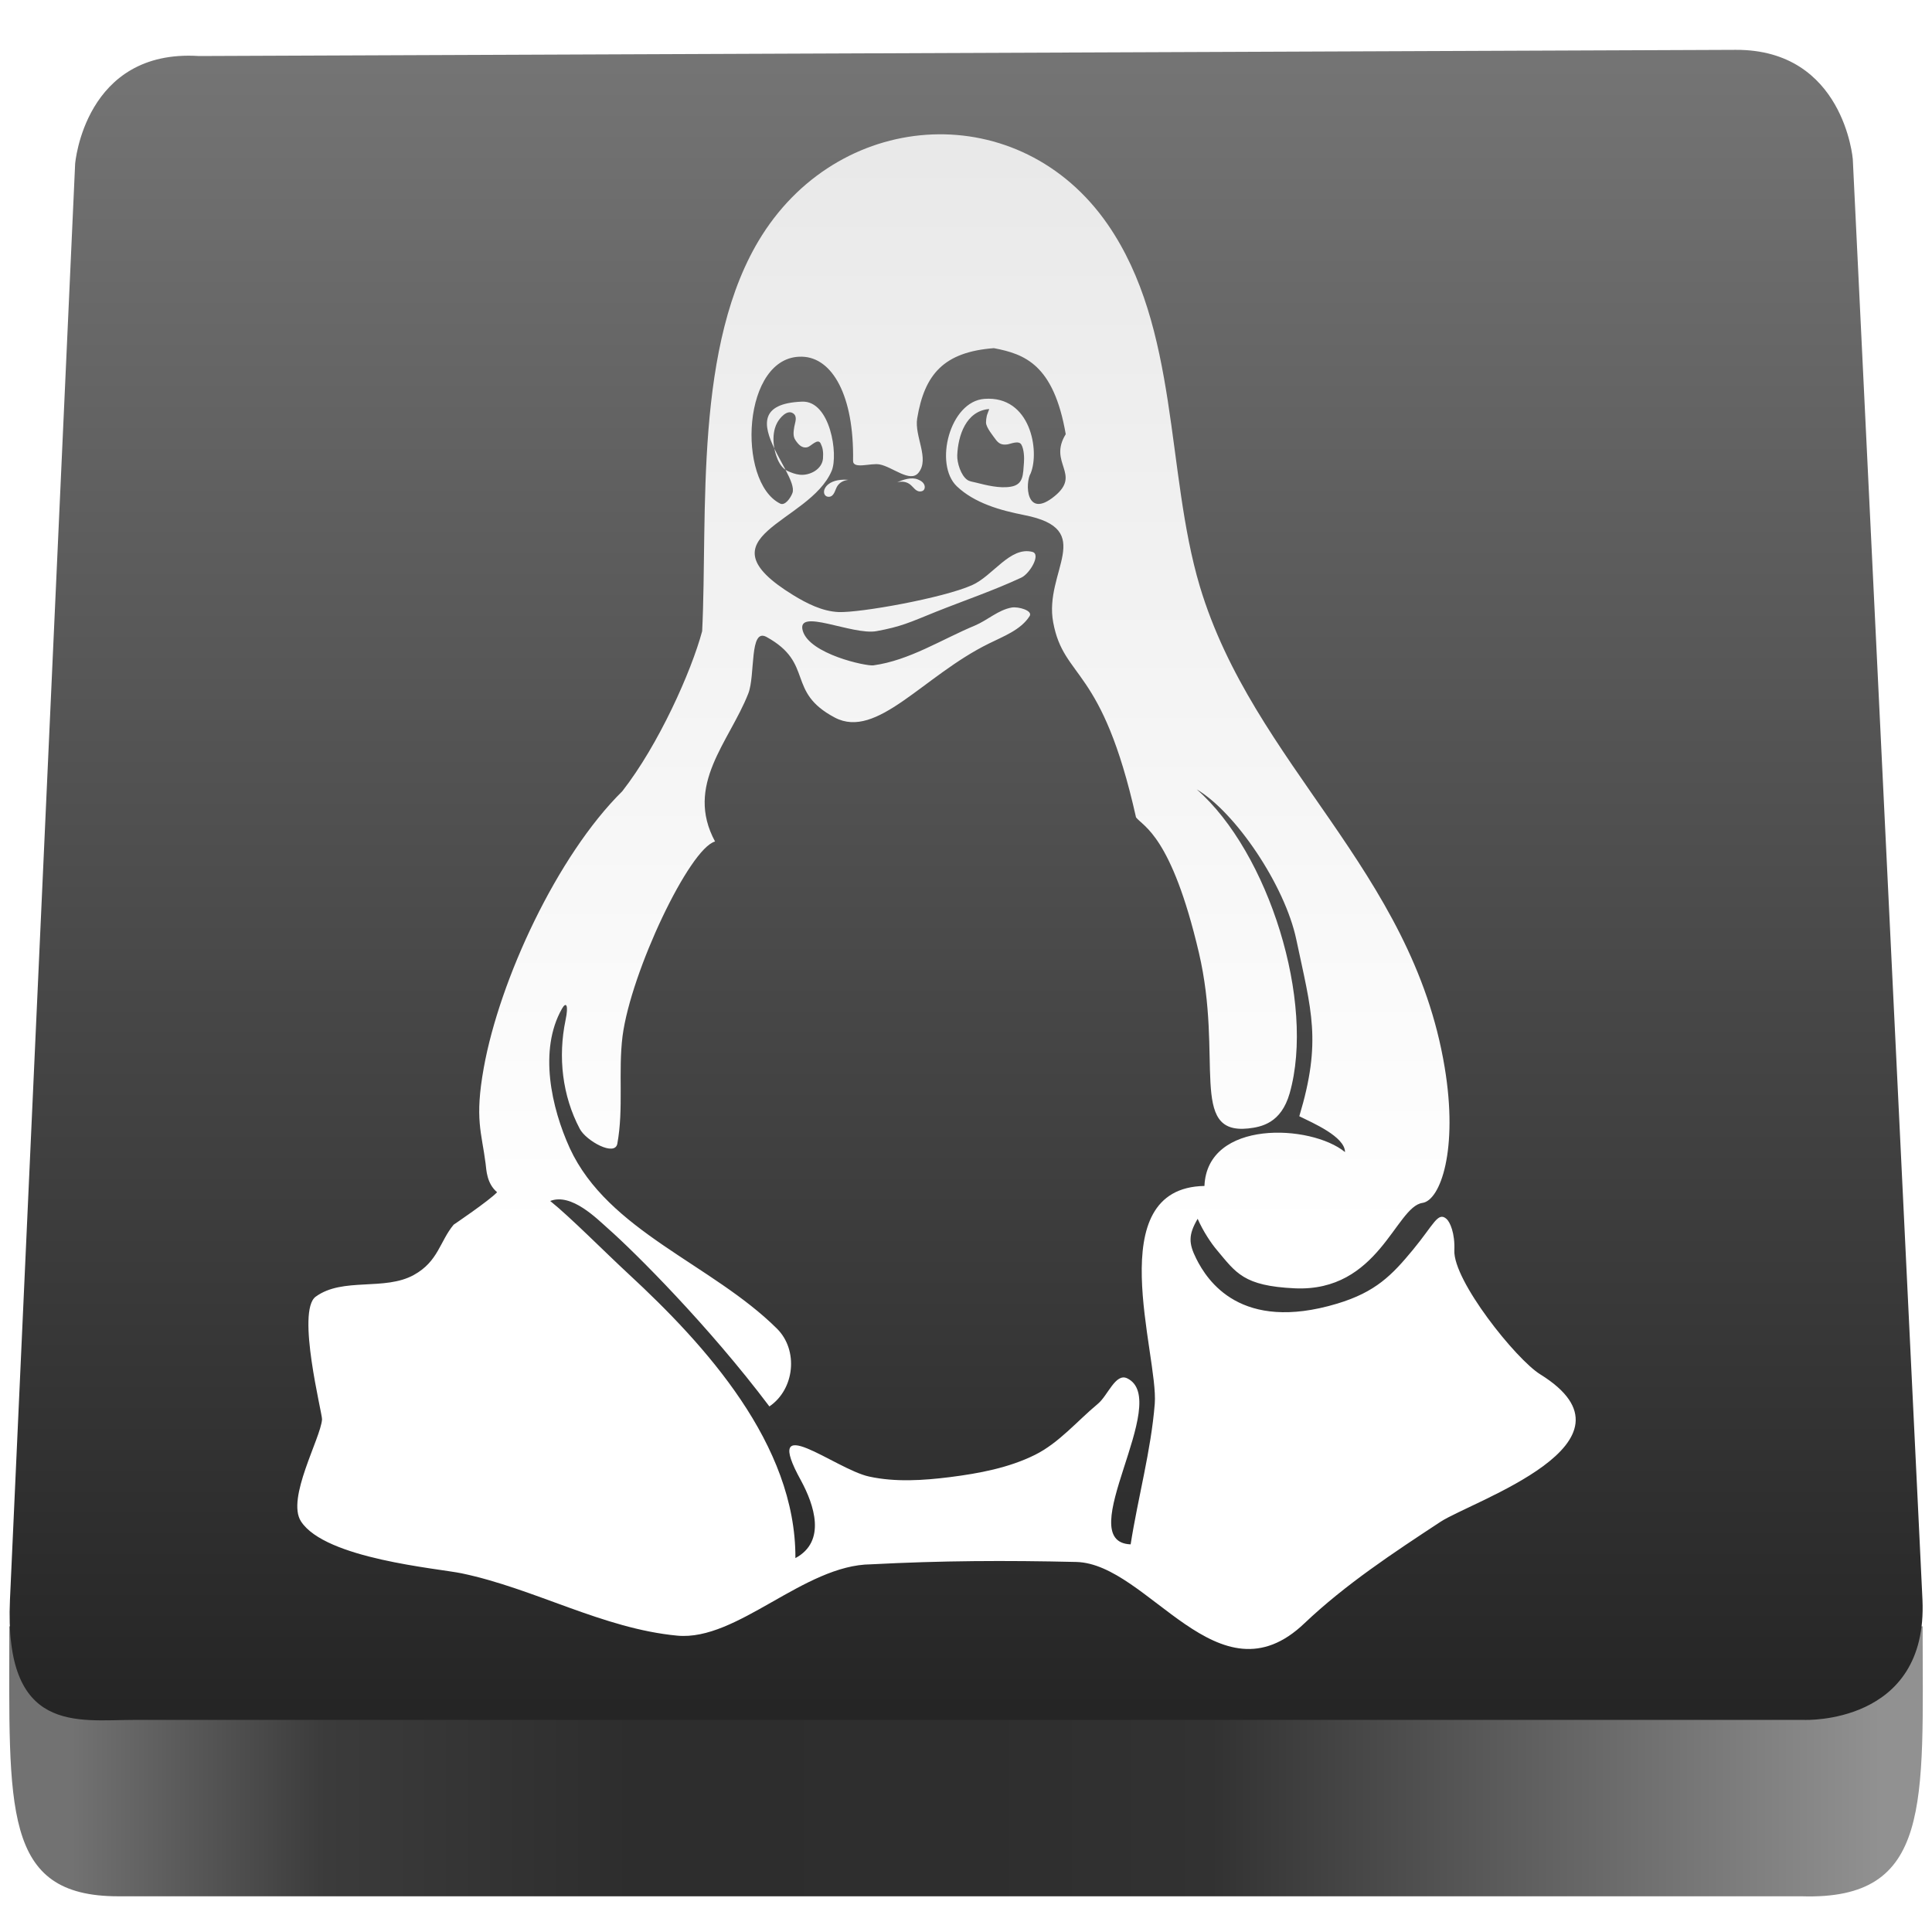
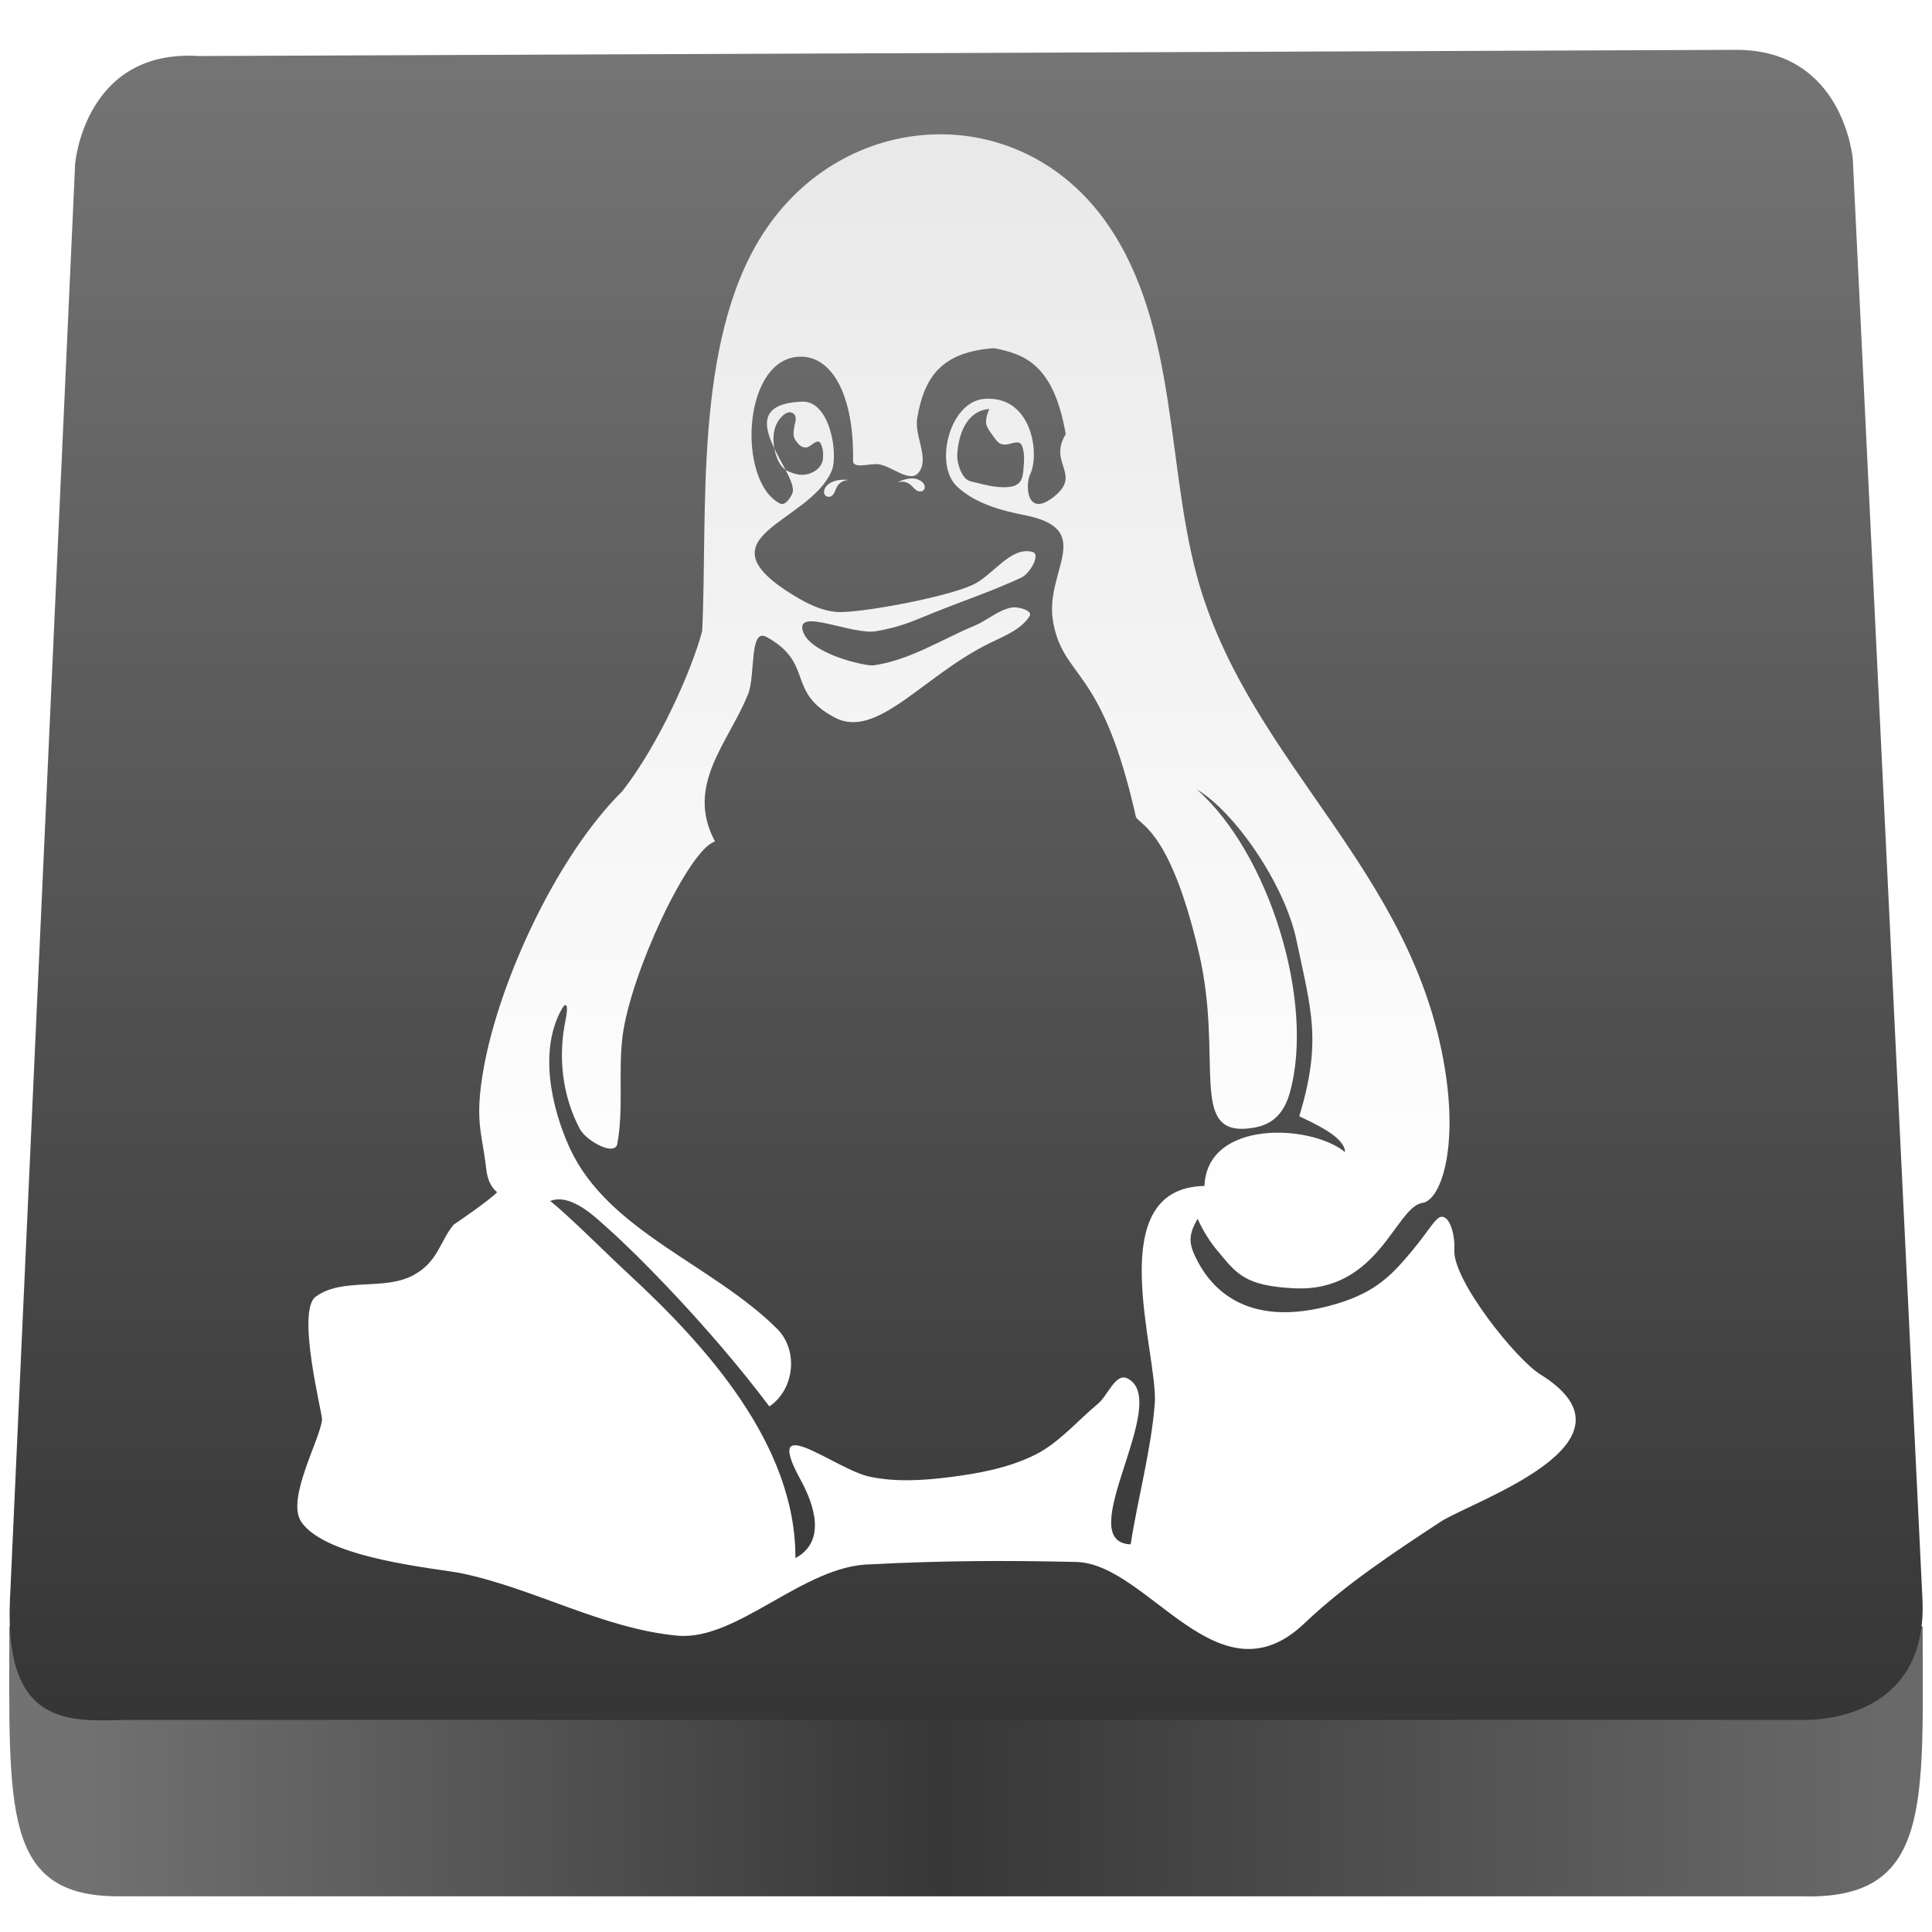
<svg xmlns="http://www.w3.org/2000/svg" width="100%" height="100%" viewBox="0 0 64 64" version="1.1" xml:space="preserve" style="fill-rule:evenodd;clip-rule:evenodd;stroke-linejoin:round;stroke-miterlimit:1.414;">
  <path d="M0.309,53.874l63.381,0c0,5.875 0.327,9.08 -4.013,8.943l-55.761,0c-3.848,0 -3.607,-2.894 -3.607,-8.943Z" style="fill:url(#_Linear1);" />
  <path d="M4.443,56.974c9.993,0 55.322,0 55.322,0c0,0 4.105,0.173 3.919,-3.981l-0.134,-2.787l-2.174,-44.936c0,0 -0.297,-3.633 -3.877,-3.619l-50.909,0.205c-3.791,-0.242 -4.101,3.57 -4.101,3.57l-2.054,45.253l-0.105,2.314c-0.202,4.466 2.237,3.981 4.113,3.981Z" style="fill:url(#_Linear2);" />
  <path d="M47.912,40.373c0.122,0.102 0.289,0.481 0.265,1.046c-0.043,1.002 2.046,3.614 2.846,4.108c3.646,2.263 -2.267,4.203 -3.305,4.885c-1.565,1.029 -3.145,2.07 -4.504,3.359c-2.858,2.736 -5.165,-1.97 -7.562,-2.029c-2.343,-0.055 -4.465,-0.044 -6.797,0.078c-2.228,0.019 -4.431,2.55 -6.419,2.363c-2.468,-0.233 -4.718,-1.556 -7.145,-2.065c-0.79,-0.164 -4.514,-0.478 -5.32,-1.72c-0.492,-0.757 0.654,-2.756 0.697,-3.379c0.012,-0.187 -0.861,-3.591 -0.21,-4.065c0.898,-0.655 2.285,-0.18 3.255,-0.722c0.808,-0.448 0.856,-1.113 1.315,-1.663c0,0 1.181,-0.798 1.439,-1.075c-0.346,-0.292 -0.354,-0.738 -0.381,-0.95c-0.134,-1.048 -0.366,-1.468 -0.061,-3.169c0.524,-2.917 2.432,-7.034 4.588,-9.163c1.203,-1.538 2.288,-3.968 2.647,-5.304c0.19,-3.888 -0.295,-9.523 1.983,-13.116c2.687,-4.237 8.556,-4.544 11.448,-0.363c2.38,3.44 1.922,8.189 3.053,11.989c1.778,5.931 7.031,9.407 8.112,15.935c0.455,2.725 -0.138,4.41 -0.736,4.495c-0.89,0.131 -1.446,2.96 -4.235,2.829c-1.693,-0.08 -1.936,-0.508 -2.579,-1.274c-0.184,-0.218 -0.45,-0.612 -0.632,-1.029c-0.311,0.531 -0.3,0.813 -0.048,1.318c0.365,0.729 1.47,2.453 4.665,1.494c1.282,-0.385 1.822,-0.947 2.515,-1.786c0.692,-0.838 0.823,-1.266 1.106,-1.027Zm-22.259,-25.513c-0.365,-0.757 -0.513,-1.502 0.92,-1.555c0.932,-0.034 1.203,1.758 0.977,2.293c-0.739,1.747 -4.47,2.156 -1.276,4.115c0.456,0.28 0.97,0.539 1.504,0.562c0.716,0.028 3.454,-0.462 4.42,-0.89c0.696,-0.308 1.259,-1.288 1.997,-1.104c0.3,0.074 -0.082,0.722 -0.362,0.853c-0.924,0.431 -1.893,0.758 -2.84,1.137c-0.866,0.351 -1.143,0.487 -1.96,0.637c-0.801,0.143 -2.666,-0.792 -2.44,-0.011c0.224,0.771 2.098,1.176 2.337,1.144c1.192,-0.163 2.251,-0.854 3.362,-1.318c0.419,-0.175 0.776,-0.52 1.224,-0.598c0.215,-0.037 0.708,0.1 0.591,0.285c-0.292,0.458 -0.865,0.668 -1.35,0.909c-2.176,1.07 -3.707,3.184 -5.1,2.453c-1.633,-0.861 -0.67,-1.795 -2.265,-2.672c-0.576,-0.316 -0.364,1.266 -0.605,1.877c-0.634,1.609 -2.111,3.024 -1.1,4.899c-0.849,0.231 -2.786,4.317 -3.064,6.445c-0.148,1.181 0.041,2.395 -0.173,3.565c-0.08,0.438 -1.035,-0.096 -1.243,-0.49c-0.582,-1.1 -0.726,-2.383 -0.473,-3.601c0.109,-0.515 0.017,-0.624 -0.121,-0.375c-0.774,1.368 -0.348,3.276 0.262,4.615c1.272,2.755 4.71,3.84 6.863,5.978c0.718,0.713 0.588,2.007 -0.251,2.577c-2.011,-2.673 -4.472,-5.124 -5.344,-5.892c-0.364,-0.321 -1.214,-1.19 -1.917,-0.914c0.663,0.531 1.812,1.694 2.607,2.429c2.524,2.336 5.534,5.632 5.516,9.401c1.034,-0.555 0.618,-1.769 0.185,-2.569c-1.334,-2.416 1.124,-0.378 2.257,-0.132c0.873,0.19 1.793,0.129 2.679,0.018c0.961,-0.122 1.943,-0.305 2.811,-0.735c0.803,-0.399 1.399,-1.122 2.09,-1.695c0.329,-0.273 0.583,-1.029 0.969,-0.842c1.514,0.733 -1.876,5.423 0.114,5.5c0.245,-1.564 0.675,-3.102 0.799,-4.658c0.127,-1.618 -1.821,-7.151 1.646,-7.215c0.089,-2.209 3.529,-2.047 4.656,-1.122c0,-0.512 -1.081,-0.971 -1.514,-1.187c0.75,-2.495 0.398,-3.497 -0.099,-5.853c-0.378,-1.798 -2.016,-4.218 -3.299,-4.975c2.383,2.086 3.938,7.047 3.078,10.07c-0.284,0.988 -0.931,1.113 -1.375,1.163c-1.973,0.205 -0.813,-2.331 -1.632,-5.826c-0.912,-3.884 -1.847,-4.175 -2.082,-4.48c-1.131,-5.053 -2.388,-4.549 -2.743,-6.457c-0.32,-1.688 1.471,-3.085 -0.964,-3.557c-0.792,-0.156 -1.642,-0.396 -2.228,-0.952c-0.764,-0.727 -0.238,-2.814 0.914,-2.897c1.539,-0.114 1.833,1.738 1.531,2.467c-0.188,0.31 -0.167,1.542 0.793,0.756c0.901,-0.737 -0.223,-1.094 0.369,-2.053c-0.401,-2.321 -1.37,-2.655 -2.38,-2.85c-1.654,0.127 -2.298,0.86 -2.541,2.328c-0.098,0.593 0.423,1.337 0.042,1.801c-0.279,0.34 -0.857,-0.198 -1.29,-0.278c-0.29,-0.054 -0.883,0.172 -0.876,-0.123c0.035,-2.164 -0.691,-3.419 -1.689,-3.445c-1.992,-0.057 -2.173,4.148 -0.726,4.866c0.16,0.079 0.343,-0.182 0.406,-0.349c0.063,-0.167 -0.059,-0.446 -0.228,-0.77c-0.161,-0.106 -0.254,-0.303 -0.311,-0.477c-0.024,-0.072 -0.044,-0.148 -0.058,-0.226Zm2.452,1.036c-0.147,0.016 -0.277,0.074 -0.363,0.2c-0.082,0.12 -0.101,0.357 -0.287,0.361c-0.109,0.003 -0.171,-0.088 -0.157,-0.19c0.012,-0.088 0.068,-0.165 0.135,-0.22c0.184,-0.149 0.446,-0.168 0.672,-0.151Zm1.617,0.081c0.147,-0.037 0.285,-0.027 0.411,0.06c0.135,0.095 0.207,0.28 0.399,0.236c0.106,-0.024 0.124,-0.15 0.078,-0.232c-0.048,-0.086 -0.116,-0.121 -0.204,-0.158c-0.211,-0.089 -0.491,0.006 -0.684,0.094Zm3.035,-2.427c-0.759,0.07 -1.021,0.882 -1.047,1.531c-0.01,0.244 0.12,0.669 0.333,0.815c0.077,0.053 0.176,0.064 0.267,0.086c0.357,0.089 0.797,0.205 1.177,0.14c0.426,-0.072 0.4,-0.409 0.433,-0.8c0.013,-0.156 0.002,-0.446 -0.087,-0.595c-0.088,-0.149 -0.355,-0.019 -0.467,-0.005c-0.19,0.025 -0.291,-0.031 -0.398,-0.184c-0.059,-0.084 -0.303,-0.375 -0.305,-0.54c0,-0.073 0.009,-0.147 0.025,-0.218c0.012,-0.057 0.042,-0.11 0.058,-0.166c0.007,-0.021 0.032,-0.066 0.011,-0.064Zm-6.735,2.013c0.019,0.013 0.039,0.025 0.06,0.035c0.13,0.06 0.271,0.114 0.414,0.128c0.329,0.034 0.741,-0.179 0.767,-0.543c0.007,-0.093 0.007,-0.189 -0.008,-0.281c-0.011,-0.073 -0.037,-0.144 -0.069,-0.21c-0.093,-0.191 -0.319,0.092 -0.438,0.122c-0.186,0.047 -0.305,-0.096 -0.399,-0.235c-0.09,-0.132 -0.06,-0.297 -0.037,-0.443c0.023,-0.139 0.115,-0.334 -0.035,-0.441c-0.204,-0.145 -0.454,0.161 -0.532,0.309c-0.03,0.056 -0.055,0.115 -0.073,0.177c-0.063,0.212 -0.062,0.454 -0.019,0.679c0.115,0.24 0.253,0.482 0.369,0.703Z" style="fill:url(#_Linear3);fill-rule:nonzero;" />
  <defs>
    <linearGradient id="_Linear1" x1="0" y1="0" x2="1" y2="0" gradientUnits="userSpaceOnUse" gradientTransform="matrix(59.4506,-0.0771084,0.0771084,59.4506,2.62169,59.0651)">
      <stop offset="0" style="stop-color:#727272;stop-opacity:1" />
-       <stop offset="0.14" style="stop-color:#3b3b3b;stop-opacity:1" />
-       <stop offset="0.31" style="stop-color:#2d2d2d;stop-opacity:1" />
-       <stop offset="0.5" style="stop-color:#2e2e2e;stop-opacity:1" />
-       <stop offset="0.57" style="stop-color:#303030;stop-opacity:1" />
-       <stop offset="0.63" style="stop-color:#323232;stop-opacity:1" />
-       <stop offset="1" style="stop-color:#919191;stop-opacity:1" />
+       <stop offset="0.48" style="stop-color:#373737;stop-opacity:1" />
+       <stop offset="1" style="stop-color:#696969;stop-opacity:1" />
    </linearGradient>
    <linearGradient id="_Linear2" x1="0" y1="0" x2="1" y2="0" gradientUnits="userSpaceOnUse" gradientTransform="matrix(0.528082,-55.2169,55.2169,0.528082,30.6218,56.974)">
-       <stop offset="0" style="stop-color:#242424;stop-opacity:1" />
+       <stop offset="0" style="stop-color:#353535;stop-opacity:1" />
      <stop offset="1" style="stop-color:#757575;stop-opacity:1" />
    </linearGradient>
    <linearGradient id="_Linear3" x1="0" y1="0" x2="1" y2="0" gradientUnits="userSpaceOnUse" gradientTransform="matrix(0.263533,-38.8424,38.8424,0.263533,30.0584,40.7932)">
      <stop offset="0" style="stop-color:#fff;stop-opacity:1" />
      <stop offset="1" style="stop-color:#e7e7e7;stop-opacity:1" />
    </linearGradient>
  </defs>
</svg>
